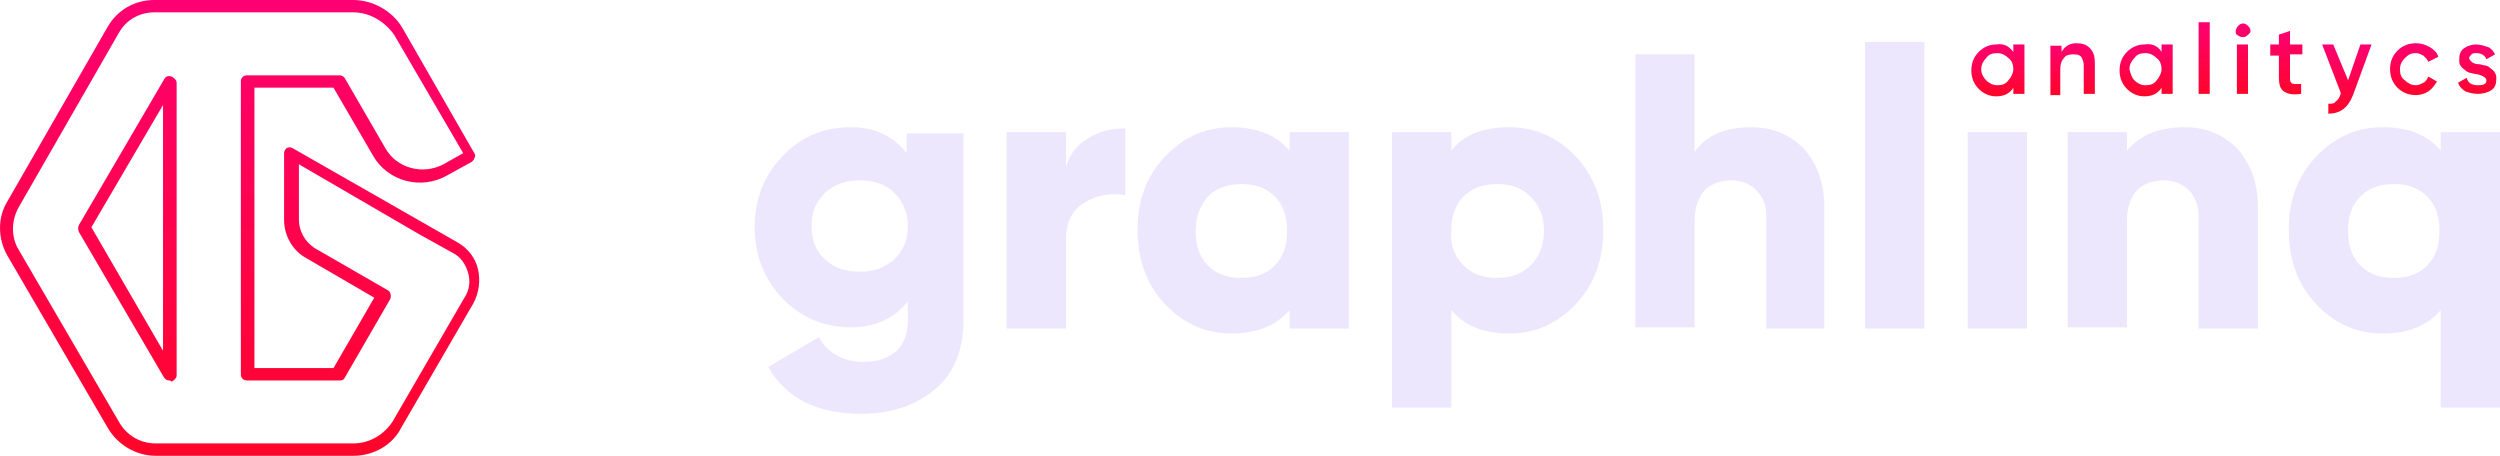
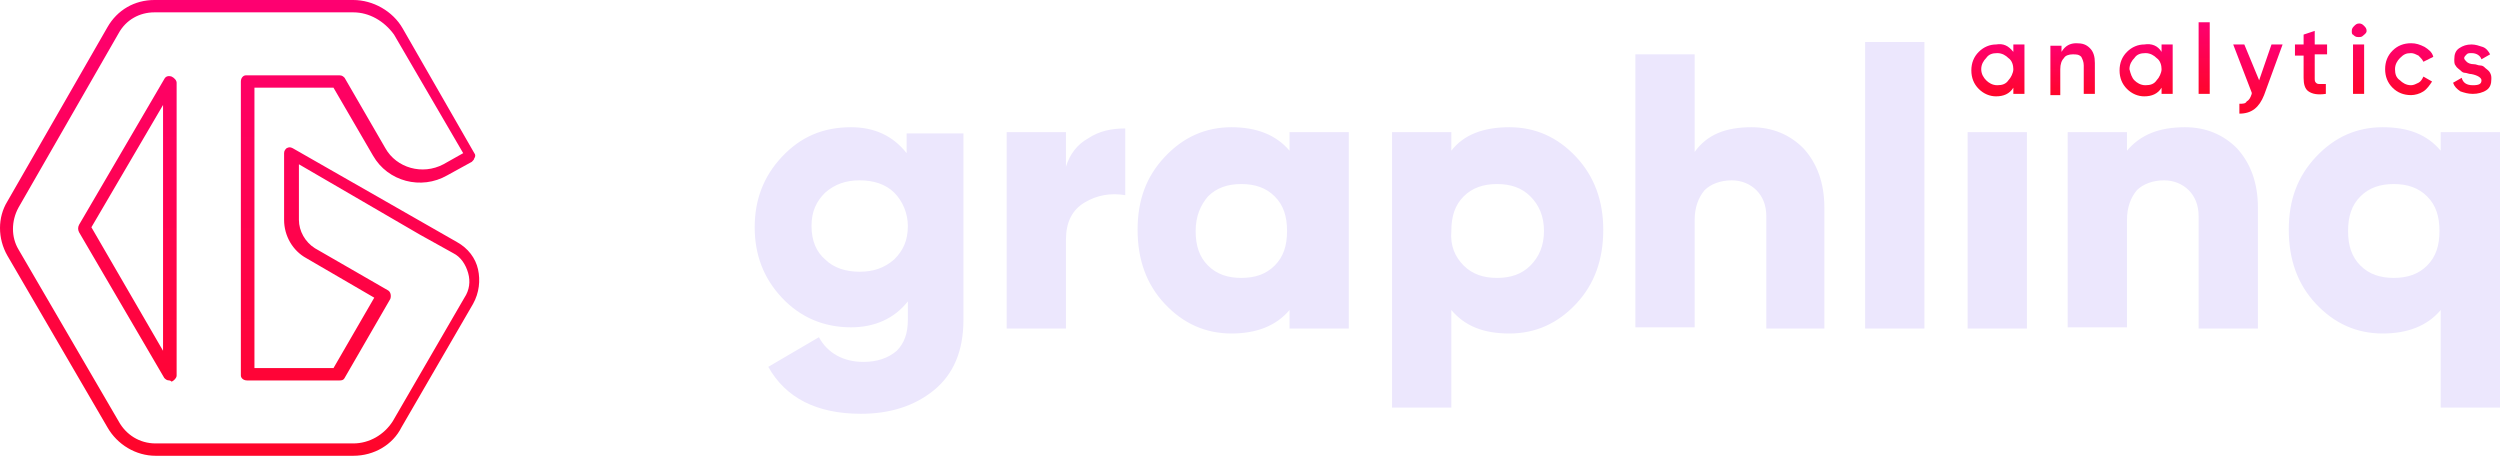
- <svg xmlns="http://www.w3.org/2000/svg" viewBox="0 0 202.4 36.9">
-   <linearGradient id="A" gradientUnits="userSpaceOnUse" x1="19.398" y1="0" x2="19.398" y2="36.9">
-     <stop offset="0" stop-color="#fe0071" />
-     <stop offset="1" stop-color="#ff052a" />
+ <svg xmlns="http://www.w3.org/2000/svg" version="1.1" id="Layer_1" x="0px" y="0px" viewBox="0 0 202.4 36.9" style="enable-background:new 0 0 202.4 36.9;" xml:space="preserve">
+   <style type="text/css">
+ 	.st0{fill:url(#SVGID_1_);}
+ 	.st1{fill:#ECE7FD;}
+ 	.st2{fill:url(#SVGID_2_);}
+ 	.st3{fill:url(#SVGID_3_);}
+ 	.st4{fill:url(#SVGID_4_);}
+ 	.st5{fill:url(#SVGID_5_);}
+ 	.st6{fill:url(#SVGID_6_);}
+ 	.st7{fill:url(#SVGID_7_);}
+ 	.st8{fill:url(#SVGID_8_);}
+ 	.st9{fill:url(#SVGID_9_);}
+ 	.st10{fill:url(#SVGID_10_);}
+ </style>
+   <linearGradient id="SVGID_1_" gradientUnits="userSpaceOnUse" x1="19.398" y1="38" x2="19.398" y2="1.1" gradientTransform="matrix(1 0 0 -1 0 38)">
+     <stop offset="0" style="stop-color:#FE0071" />
+     <stop offset="1" style="stop-color:#FF052A" />
  </linearGradient>
-   <path d="M28.6 36.9h0-16c-1.6 0-3.1-.9-3.9-2.3L.6 20.7c-.8-1.4-.8-3.1 0-4.4L8.7 2.2C9.5.8 10.9 0 12.5 0h16.1c1.6 0 3.2.9 4 2.3l5.8 10.1c.1.1.1.3 0 .4 0 .1-.1.2-.2.3l-2 1.1c-2.1 1.2-4.8.5-6-1.6L27 7.1h-6.4v22.7H27l3.3-5.7-5.5-3.2c-1.1-.6-1.8-1.8-1.8-3.1v-5.4c0-.2.1-.3.2-.4a.45.45 0 0 1 .5 0L37 19.6c.9.5 1.5 1.3 1.7 2.2s.1 1.9-.4 2.8l-5.8 10c-.7 1.4-2.2 2.3-3.9 2.3zm-16-1h16c1.3 0 2.5-.7 3.2-1.8l5.8-10c.4-.6.5-1.3.3-2s-.6-1.3-1.2-1.6L34 19l-9.8-5.7v4.5c0 .9.5 1.8 1.3 2.3l5.9 3.4c.2.1.3.4.2.7l-3.7 6.4c-.1.2-.3.2-.4.2H20a.47.47 0 0 1-.5-.5V6.6a.47.47 0 0 1 .5-.5h7.5c.2 0 .3.1.4.2l3.3 5.7c.9 1.6 3 2.2 4.7 1.3l1.6-.9-5.6-9.6c-.8-1.1-2-1.8-3.3-1.8h0-16.1c-1.2 0-2.3.6-2.9 1.7L1.5 16.8c-.6 1.1-.6 2.4 0 3.4l8.1 13.9c.6 1.1 1.7 1.8 3 1.8h0zm1.1-5.1c-.2 0-.3-.1-.4-.2L6.4 18.8c-.1-.2-.1-.4 0-.6l6.9-11.8c.1-.2.3-.3.6-.2.2.1.4.3.4.5v23.7c0 .2-.2.4-.4.5-.1-.1-.2-.1-.2-.1zM7.4 18.4l5.8 10V8.5l-5.8 9.9z" fill="url(#A)" />
-   <path d="M73.4 12.4v-1.6H78v15.1c0 2.5-.8 4.4-2.4 5.7s-3.6 1.9-5.9 1.9c-3.6 0-6.1-1.3-7.5-3.8l4.1-2.4c.7 1.3 2 2 3.6 2 1.1 0 2-.3 2.7-.9.6-.6.9-1.4.9-2.5v-1.5c-1.1 1.4-2.7 2.1-4.6 2.1-2.2 0-4.1-.8-5.6-2.4s-2.2-3.5-2.2-5.7.7-4.1 2.2-5.7 3.3-2.4 5.6-2.4c1.9 0 3.4.7 4.5 2.1zM66.8 21c.7.7 1.7 1 2.8 1s2-.3 2.8-1c.7-.7 1.1-1.5 1.1-2.7a3.69 3.69 0 0 0-1.1-2.7c-.7-.7-1.7-1-2.8-1s-2 .3-2.8 1c-.7.7-1.1 1.5-1.1 2.7s.4 2.1 1.1 2.7zm19.5-10.3v2.8c.3-1 .9-1.8 1.8-2.3.9-.6 1.9-.8 3-.8v5.4c-1.2-.2-2.3 0-3.3.6s-1.5 1.6-1.5 3v7.2h-4.8V10.7h4.8zm18.1 1.5v-1.5h4.8v15.9h-4.8v-1.5c-1.1 1.3-2.7 1.9-4.7 1.9-2.1 0-3.9-.8-5.4-2.4s-2.2-3.6-2.2-6 .7-4.3 2.2-5.9 3.3-2.4 5.4-2.4c2 0 3.6.6 4.7 1.9zm-7.6 6.5c0 1.2.3 2.1 1 2.8s1.6 1 2.7 1 2-.3 2.7-1 1-1.6 1-2.8-.3-2.1-1-2.8-1.6-1-2.7-1-2 .3-2.7 1c-.6.7-1 1.6-1 2.8zm25.4-8.4c2.1 0 3.9.8 5.4 2.4s2.2 3.6 2.2 5.9c0 2.4-.7 4.4-2.2 6s-3.3 2.4-5.4 2.4-3.6-.6-4.7-1.9V33h-4.8V10.7h4.8v1.5c1-1.3 2.6-1.9 4.7-1.9zm-3.7 11.2c.7.7 1.6 1 2.7 1s2-.3 2.7-1 1.1-1.6 1.1-2.8-.4-2.1-1.1-2.8-1.6-1-2.7-1-2 .3-2.7 1-1 1.6-1 2.8c-.1 1.2.3 2.1 1 2.8zm23.3-11.2c1.7 0 3.1.6 4.2 1.7 1.1 1.2 1.7 2.8 1.7 4.8v9.8H143v-9.1c0-.9-.3-1.6-.8-2.1s-1.2-.8-2-.8c-.9 0-1.7.3-2.2.8-.5.6-.8 1.4-.8 2.4v8.7h-4.8V4.4h4.8v7.9c1-1.4 2.5-2 4.6-2zm14 16.3H151V3.4h4.8v23.2zm8.3 0h-4.8V10.7h4.8v15.9zm12.8-16.3c1.7 0 3.1.6 4.2 1.7 1.1 1.2 1.7 2.8 1.7 4.8v9.8H178v-9.1c0-.9-.3-1.6-.8-2.1s-1.2-.8-2-.8c-.9 0-1.7.3-2.2.8-.5.6-.8 1.4-.8 2.4v8.7h-4.8V10.7h4.8v1.5c1.1-1.3 2.6-1.9 4.7-1.9zm20.7 1.9v-1.5h4.8V33h-4.8v-7.9c-1.1 1.3-2.7 1.9-4.7 1.9-2.1 0-3.9-.8-5.4-2.4s-2.2-3.6-2.2-6 .7-4.3 2.2-5.9 3.3-2.4 5.4-2.4 3.6.6 4.7 1.9zm-7.5 6.5c0 1.2.3 2.1 1 2.8s1.6 1 2.7 1 2-.3 2.7-1 1-1.6 1-2.8-.3-2.1-1-2.8-1.6-1-2.7-1-2 .3-2.7 1-1 1.6-1 2.8z" fill="#ece7fd" />
-   <linearGradient id="B" gradientUnits="userSpaceOnUse" x1="161.708" y1="3.524" x2="161.708" y2="7.732">
-     <stop offset="0" stop-color="#fe0071" />
-     <stop offset="1" stop-color="#ff052a" />
+   <path class="st0" d="M28.6,36.9L28.6,36.9h-16c-1.6,0-3.1-0.9-3.9-2.3L0.6,20.7c-0.8-1.4-0.8-3.1,0-4.4L8.7,2.2  C9.5,0.8,10.9,0,12.5,0h16.1c1.6,0,3.2,0.9,4,2.3l5.8,10.1c0.1,0.1,0.1,0.3,0,0.4c0,0.1-0.1,0.2-0.2,0.3l-2,1.1  c-2.1,1.2-4.8,0.5-6-1.6L27,7.1h-6.4v22.7H27l3.3-5.7l-5.5-3.2c-1.1-0.6-1.8-1.8-1.8-3.1v-5.4c0-0.2,0.1-0.3,0.2-0.4  c0.2-0.1,0.3-0.1,0.5,0L37,19.6c0.9,0.5,1.5,1.3,1.7,2.2s0.1,1.9-0.4,2.8l-5.8,10C31.8,36,30.3,36.9,28.6,36.9z M12.6,35.9h16  c1.3,0,2.5-0.7,3.2-1.8l5.8-10c0.4-0.6,0.5-1.3,0.3-2s-0.6-1.3-1.2-1.6L34,19l-9.8-5.7v4.5c0,0.9,0.5,1.8,1.3,2.3l5.9,3.4  c0.2,0.1,0.3,0.4,0.2,0.7l-3.7,6.4c-0.1,0.2-0.3,0.2-0.4,0.2H20c-0.3,0-0.5-0.2-0.5-0.4c0,0,0,0,0-0.1V6.6c0-0.3,0.2-0.5,0.4-0.5  c0,0,0,0,0.1,0h7.5c0.2,0,0.3,0.1,0.4,0.2l3.3,5.7c0.9,1.6,3,2.2,4.7,1.3l1.6-0.9l-5.6-9.6c-0.8-1.1-2-1.8-3.3-1.8l0,0H12.5  c-1.2,0-2.3,0.6-2.9,1.7L1.5,16.8c-0.6,1.1-0.6,2.4,0,3.4l8.1,13.9C10.2,35.2,11.3,35.9,12.6,35.9C12.6,35.9,12.6,35.9,12.6,35.9z   M13.7,30.8c-0.2,0-0.3-0.1-0.4-0.2L6.4,18.8c-0.1-0.2-0.1-0.4,0-0.6l6.9-11.8c0.1-0.2,0.3-0.3,0.6-0.2c0.2,0.1,0.4,0.3,0.4,0.5  v23.7c0,0.2-0.2,0.4-0.4,0.5C13.8,30.8,13.7,30.8,13.7,30.8z M7.4,18.4l5.8,10V8.5C13.2,8.5,7.4,18.4,7.4,18.4z" />
+   <path class="st1" d="M73.4,12.4v-1.6H78v15.1c0,2.5-0.8,4.4-2.4,5.7s-3.6,1.9-5.9,1.9c-3.6,0-6.1-1.3-7.5-3.8l4.1-2.4  c0.7,1.3,2,2,3.6,2c1.1,0,2-0.3,2.7-0.9c0.6-0.6,0.9-1.4,0.9-2.5v-1.5c-1.1,1.4-2.7,2.1-4.6,2.1c-2.2,0-4.1-0.8-5.6-2.4  s-2.2-3.5-2.2-5.7s0.7-4.1,2.2-5.7s3.3-2.4,5.6-2.4C70.8,10.3,72.3,11,73.4,12.4z M66.8,21c0.7,0.7,1.7,1,2.8,1s2-0.3,2.8-1  c0.7-0.7,1.1-1.5,1.1-2.7c0-1-0.4-2-1.1-2.7c-0.7-0.7-1.7-1-2.8-1s-2,0.3-2.8,1c-0.7,0.7-1.1,1.5-1.1,2.7S66.1,20.4,66.8,21z   M86.3,10.7v2.8c0.3-1,0.9-1.8,1.8-2.3c0.9-0.6,1.9-0.8,3-0.8v5.4c-1.2-0.2-2.3,0-3.3,0.6s-1.5,1.6-1.5,3v7.2h-4.8V10.7H86.3z   M104.4,12.2v-1.5h4.8v15.9h-4.8v-1.5c-1.1,1.3-2.7,1.9-4.7,1.9c-2.1,0-3.9-0.8-5.4-2.4s-2.2-3.6-2.2-6s0.7-4.3,2.2-5.9  s3.3-2.4,5.4-2.4C101.7,10.3,103.3,10.9,104.4,12.2z M96.8,18.7c0,1.2,0.3,2.1,1,2.8s1.6,1,2.7,1s2-0.3,2.7-1s1-1.6,1-2.8  s-0.3-2.1-1-2.8s-1.6-1-2.7-1s-2,0.3-2.7,1C97.2,16.6,96.8,17.5,96.8,18.7z M122.2,10.3c2.1,0,3.9,0.8,5.4,2.4s2.2,3.6,2.2,5.9  c0,2.4-0.7,4.4-2.2,6s-3.3,2.4-5.4,2.4s-3.6-0.6-4.7-1.9V33h-4.8V10.7h4.8v1.5C118.5,10.9,120.1,10.3,122.2,10.3z M118.5,21.5  c0.7,0.7,1.6,1,2.7,1s2-0.3,2.7-1s1.1-1.6,1.1-2.8s-0.4-2.1-1.1-2.8s-1.6-1-2.7-1s-2,0.3-2.7,1s-1,1.6-1,2.8  C117.4,19.9,117.8,20.8,118.5,21.5z M141.8,10.3c1.7,0,3.1,0.6,4.2,1.7c1.1,1.2,1.7,2.8,1.7,4.8v9.8H143v-9.1c0-0.9-0.3-1.6-0.8-2.1  s-1.2-0.8-2-0.8c-0.9,0-1.7,0.3-2.2,0.8c-0.5,0.6-0.8,1.4-0.8,2.4v8.7h-4.8V4.4h4.8v7.9C138.2,10.9,139.7,10.3,141.8,10.3z   M155.8,26.6H151V3.4h4.8C155.8,3.4,155.8,26.6,155.8,26.6z M164.1,26.6h-4.8V10.7h4.8V26.6z M176.9,10.3c1.7,0,3.1,0.6,4.2,1.7  c1.1,1.2,1.7,2.8,1.7,4.8v9.8H178v-9.1c0-0.9-0.3-1.6-0.8-2.1s-1.2-0.8-2-0.8c-0.9,0-1.7,0.3-2.2,0.8c-0.5,0.6-0.8,1.4-0.8,2.4v8.7  h-4.8V10.7h4.8v1.5C173.3,10.9,174.8,10.3,176.9,10.3L176.9,10.3z M197.6,12.2v-1.5h4.8V33h-4.8v-7.9c-1.1,1.3-2.7,1.9-4.7,1.9  c-2.1,0-3.9-0.8-5.4-2.4s-2.2-3.6-2.2-6s0.7-4.3,2.2-5.9s3.3-2.4,5.4-2.4S196.5,10.9,197.6,12.2z M190.1,18.7c0,1.2,0.3,2.1,1,2.8  s1.6,1,2.7,1s2-0.3,2.7-1s1-1.6,1-2.8s-0.3-2.1-1-2.8s-1.6-1-2.7-1s-2,0.3-2.7,1S190.1,17.5,190.1,18.7z" />
+   <linearGradient id="SVGID_2_" gradientUnits="userSpaceOnUse" x1="161.75" y1="34.476" x2="161.75" y2="30.268" gradientTransform="matrix(1 0 0 -1 0 38)">
+     <stop offset="0" style="stop-color:#FE0071" />
+     <stop offset="1" style="stop-color:#FF052A" />
  </linearGradient>
-   <path d="M163 4.2v-.6h.9v4h-.9v-.5c-.3.5-.8.7-1.4.7-.5 0-1-.2-1.4-.6s-.6-.9-.6-1.5.2-1.1.6-1.5.9-.6 1.4-.6c.6-.1 1 .1 1.4.6zm-2.2 2.3c.2.2.5.4.9.4s.7-.1.9-.4c.2-.2.4-.6.4-.9s-.1-.7-.4-.9c-.2-.2-.5-.4-.9-.4s-.7.1-.9.4c-.2.2-.4.5-.4.9s.2.7.4.9z" fill="url(#B)" />
-   <linearGradient id="C" gradientUnits="userSpaceOnUse" x1="167.864" y1="3.524" x2="167.864" y2="7.628">
-     <stop offset="0" stop-color="#fe0071" />
-     <stop offset="1" stop-color="#ff052a" />
+   <path class="st2" d="M163,4.2V3.6h0.9v4H163V7.1c-0.3,0.5-0.8,0.7-1.4,0.7c-0.5,0-1-0.2-1.4-0.6s-0.6-0.9-0.6-1.5s0.2-1.1,0.6-1.5  s0.9-0.6,1.4-0.6C162.2,3.5,162.6,3.7,163,4.2z M160.8,6.5c0.2,0.2,0.5,0.4,0.9,0.4s0.7-0.1,0.9-0.4c0.2-0.2,0.4-0.6,0.4-0.9  s-0.1-0.7-0.4-0.9c-0.2-0.2-0.5-0.4-0.9-0.4s-0.7,0.1-0.9,0.4c-0.2,0.2-0.4,0.5-0.4,0.9S160.6,6.3,160.8,6.5z" />
+   <linearGradient id="SVGID_3_" gradientUnits="userSpaceOnUse" x1="167.8" y1="34.476" x2="167.8" y2="30.372" gradientTransform="matrix(1 0 0 -1 0 38)">
+     <stop offset="0" style="stop-color:#FE0071" />
+     <stop offset="1" style="stop-color:#FF052A" />
  </linearGradient>
-   <path d="M168.1 3.5c.5 0 .8.1 1.1.4s.4.7.4 1.2v2.5h-.9V5.3c0-.3-.1-.5-.2-.7-.2-.2-.4-.2-.7-.2s-.6.1-.7.3c-.2.2-.3.5-.3.9v2.1h-.8v-4h.9v.5c.3-.5.7-.7 1.2-.7z" fill="url(#C)" />
-   <linearGradient id="D" gradientUnits="userSpaceOnUse" x1="173.716" y1="3.524" x2="173.716" y2="7.732">
-     <stop offset="0" stop-color="#fe0071" />
-     <stop offset="1" stop-color="#ff052a" />
+   <path class="st3" d="M168.1,3.5c0.5,0,0.8,0.1,1.1,0.4s0.4,0.7,0.4,1.2v2.5h-0.9V5.3c0-0.3-0.1-0.5-0.2-0.7  c-0.2-0.2-0.4-0.2-0.7-0.2s-0.6,0.1-0.7,0.3c-0.2,0.2-0.3,0.5-0.3,0.9v2.1H166v-4h0.9v0.5C167.2,3.7,167.6,3.5,168.1,3.5z" />
+   <linearGradient id="SVGID_4_" gradientUnits="userSpaceOnUse" x1="173.75" y1="34.476" x2="173.75" y2="30.268" gradientTransform="matrix(1 0 0 -1 0 38)">
+     <stop offset="0" style="stop-color:#FE0071" />
+     <stop offset="1" style="stop-color:#FF052A" />
  </linearGradient>
-   <path d="M175 4.2v-.6h.9v4h-.9v-.5c-.3.5-.8.7-1.4.7-.5 0-1-.2-1.4-.6s-.6-.9-.6-1.5.2-1.1.6-1.5.9-.6 1.4-.6c.6-.1 1.1.1 1.4.6zm-2.2 2.3c.2.2.5.4.9.4s.7-.1.9-.4c.2-.2.4-.6.4-.9s-.1-.7-.4-.9c-.2-.2-.5-.4-.9-.4s-.7.1-.9.4c-.2.2-.4.5-.4.9.1.4.2.7.4.9z" fill="url(#D)" />
-   <linearGradient id="E" gradientUnits="userSpaceOnUse" x1="178.484" y1="1.789" x2="178.484" y2="7.628">
-     <stop offset="0" stop-color="#fe0071" />
-     <stop offset="1" stop-color="#ff052a" />
+   <path class="st4" d="M175,4.2V3.6h0.9v4H175V7.1c-0.3,0.5-0.8,0.7-1.4,0.7c-0.5,0-1-0.2-1.4-0.6s-0.6-0.9-0.6-1.5s0.2-1.1,0.6-1.5  s0.9-0.6,1.4-0.6C174.2,3.5,174.7,3.7,175,4.2z M172.8,6.5c0.2,0.2,0.5,0.4,0.9,0.4s0.7-0.1,0.9-0.4c0.2-0.2,0.4-0.6,0.4-0.9  s-0.1-0.7-0.4-0.9c-0.2-0.2-0.5-0.4-0.9-0.4s-0.7,0.1-0.9,0.4c-0.2,0.2-0.4,0.5-0.4,0.9C172.5,6,172.6,6.3,172.8,6.5z" />
+   <linearGradient id="SVGID_5_" gradientUnits="userSpaceOnUse" x1="178.45" y1="36.211" x2="178.45" y2="30.372" gradientTransform="matrix(1 0 0 -1 0 38)">
+     <stop offset="0" style="stop-color:#FE0071" />
+     <stop offset="1" style="stop-color:#FF052A" />
  </linearGradient>
-   <path d="M178.9 7.6h-.9V1.8h.9v5.8z" fill="url(#E)" />
-   <linearGradient id="F" gradientUnits="userSpaceOnUse" x1="181.547" y1="1.924" x2="181.547" y2="7.628">
-     <stop offset="0" stop-color="#fe0071" />
-     <stop offset="1" stop-color="#ff052a" />
+   <path class="st5" d="M178.9,7.6H178V1.8h0.9C178.9,1.8,178.9,7.6,178.9,7.6z" />
+   <linearGradient id="SVGID_6_" gradientUnits="userSpaceOnUse" x1="190.963" y1="36.076" x2="190.963" y2="30.376" gradientTransform="matrix(1 0 0 -1 0 38)">
+     <stop offset="0" style="stop-color:#FE0071" />
+     <stop offset="1" style="stop-color:#FF052A" />
  </linearGradient>
-   <path d="M181.9 2.9c-.1.1-.2.1-.4.1a.76.76 0 0 1-.4-.2c-.1 0-.1-.2-.1-.3a.76.76 0 0 1 .2-.4c.1-.1.2-.2.4-.2s.3.1.4.2.2.2.2.4-.2.3-.3.4zm.1 4.7h-.9v-4h.9v4z" fill="url(#F)" />
-   <linearGradient id="G" gradientUnits="userSpaceOnUse" x1="185.116" y1="2.508" x2="185.116" y2="7.663">
-     <stop offset="0" stop-color="#fe0071" />
-     <stop offset="1" stop-color="#ff052a" />
+   <path class="st6" d="M191.3,2.9C191.2,3,191.1,3,190.9,3c-0.2,0-0.3-0.1-0.4-0.2c-0.1,0-0.1-0.2-0.1-0.3c0-0.2,0.1-0.3,0.2-0.4  c0.1-0.1,0.2-0.2,0.4-0.2s0.3,0.1,0.4,0.2c0.1,0.1,0.2,0.2,0.2,0.4S191.4,2.8,191.3,2.9L191.3,2.9z M191.4,7.6h-0.9v-4h0.9V7.6z" />
+   <linearGradient id="SVGID_7_" gradientUnits="userSpaceOnUse" x1="187.137" y1="35.492" x2="187.137" y2="30.337" gradientTransform="matrix(1 0 0 -1 0 38)">
+     <stop offset="0" style="stop-color:#FE0071" />
+     <stop offset="1" style="stop-color:#FF052A" />
  </linearGradient>
-   <path d="M186.4 3.6v.8h-1v1.9c0 .2 0 .3.1.4s.2.1.3.1h.5v.8c-.7.1-1.1 0-1.4-.2s-.4-.6-.4-1.1V4.5h-.7v-.9h.7v-.8l.9-.3v1.1h1z" fill="url(#G)" />
-   <linearGradient id="H" gradientUnits="userSpaceOnUse" x1="190.052" y1="3.628" x2="190.052" y2="9.232">
-     <stop offset="0" stop-color="#fe0071" />
-     <stop offset="1" stop-color="#ff052a" />
+   <path class="st7" d="M188.4,3.6v0.8h-1v1.9c0,0.2,0,0.3,0.1,0.4s0.2,0.1,0.3,0.1h0.5v0.8c-0.7,0.1-1.1,0-1.4-0.2s-0.4-0.6-0.4-1.1  V4.5h-0.7V3.6h0.7V2.8l0.9-0.3v1.1H188.4L188.4,3.6z" />
+   <linearGradient id="SVGID_8_" gradientUnits="userSpaceOnUse" x1="182.8" y1="34.372" x2="182.8" y2="28.772" gradientTransform="matrix(1 0 0 -1 0 38)">
+     <stop offset="0" style="stop-color:#FE0071" />
+     <stop offset="1" style="stop-color:#FF052A" />
  </linearGradient>
-   <path d="M190.1 6.5l1-2.9h.9l-1.5 4.1c-.4 1-1 1.5-2 1.5v-.8c.3 0 .5 0 .6-.2.2-.1.3-.3.4-.6v-.1L188 3.6h.9l1.2 2.9z" fill="url(#H)" />
-   <linearGradient id="I" gradientUnits="userSpaceOnUse" x1="195.407" y1="3.524" x2="195.407" y2="7.732">
-     <stop offset="0" stop-color="#fe0071" />
-     <stop offset="1" stop-color="#ff052a" />
+   <path class="st8" d="M182.9,6.5l1-2.9h0.9l-1.5,4.1c-0.4,1-1,1.5-2,1.5V8.4c0.3,0,0.5,0,0.6-0.2c0.2-0.1,0.3-0.3,0.4-0.6V7.5  l-1.5-3.9h0.9L182.9,6.5L182.9,6.5z" />
+   <linearGradient id="SVGID_9_" gradientUnits="userSpaceOnUse" x1="195.012" y1="34.476" x2="195.012" y2="30.268" gradientTransform="matrix(1 0 0 -1 0 38)">
+     <stop offset="0" style="stop-color:#FE0071" />
+     <stop offset="1" style="stop-color:#FF052A" />
  </linearGradient>
-   <path d="M195.6 7.7c-.6 0-1.1-.2-1.5-.6s-.6-.9-.6-1.5.2-1.1.6-1.5.9-.6 1.5-.6c.4 0 .7.1 1.1.3.3.2.6.4.7.8l-.8.4c-.1-.2-.2-.3-.4-.5-.2-.1-.4-.2-.6-.2-.4 0-.6.1-.9.4-.2.2-.4.5-.4.9s.1.7.4.9c.2.2.5.4.9.4.2 0 .4-.1.6-.2s.3-.3.4-.5l.7.4c-.2.3-.4.6-.7.8a1.93 1.93 0 0 1-1 .3z" fill="url(#I)" />
-   <linearGradient id="J" gradientUnits="userSpaceOnUse" x1="200.495" y1="3.524" x2="200.495" y2="7.732">
-     <stop offset="0" stop-color="#fe0071" />
-     <stop offset="1" stop-color="#ff052a" />
+   <path class="st9" d="M195.2,7.7c-0.6,0-1.1-0.2-1.5-0.6s-0.6-0.9-0.6-1.5s0.2-1.1,0.6-1.5s0.9-0.6,1.5-0.6c0.4,0,0.7,0.1,1.1,0.3  c0.3,0.2,0.6,0.4,0.7,0.8L196.2,5c-0.1-0.2-0.2-0.3-0.4-0.5c-0.2-0.1-0.4-0.2-0.6-0.2c-0.4,0-0.6,0.1-0.9,0.4  c-0.2,0.2-0.4,0.5-0.4,0.9s0.1,0.7,0.4,0.9c0.2,0.2,0.5,0.4,0.9,0.4c0.2,0,0.4-0.1,0.6-0.2s0.3-0.3,0.4-0.5l0.7,0.4  c-0.2,0.3-0.4,0.6-0.7,0.8C195.9,7.6,195.5,7.7,195.2,7.7z" />
+   <linearGradient id="SVGID_10_" gradientUnits="userSpaceOnUse" x1="200.114" y1="34.476" x2="200.114" y2="30.268" gradientTransform="matrix(1 0 0 -1 0 38)">
+     <stop offset="0" style="stop-color:#FE0071" />
+     <stop offset="1" style="stop-color:#FF052A" />
  </linearGradient>
-   <path d="M199.9 4.7c0 .1.1.2.2.3s.3.2.6.2c.2 0 .3.1.5.1a.76.76 0 0 1 .4.2c.1.1.3.2.4.4a.9.9 0 0 1 .1.5c0 .4-.1.7-.4.9s-.7.3-1.1.3-.7-.1-1-.2c-.3-.2-.5-.4-.6-.7l.7-.4c.1.4.4.6.9.6s.7-.1.7-.4c0-.2-.3-.4-.8-.5-.2 0-.4-.1-.5-.1a.76.76 0 0 1-.4-.2c-.1-.1-.3-.2-.4-.4-.1-.1-.1-.3-.1-.5 0-.4.1-.7.4-.9a1.69 1.69 0 0 1 1-.3c.3 0 .6.1.9.2s.5.4.6.6l-.7.4c-.1-.3-.4-.5-.8-.5-.2 0-.3 0-.4.1s-.2.2-.2.3z" fill="url(#J)" />
-   <defs />
+   <path class="st10" d="M199.5,4.7c0,0.1,0.1,0.2,0.2,0.3s0.3,0.2,0.6,0.2c0.2,0,0.3,0.1,0.5,0.1c0.2,0,0.3,0.1,0.4,0.2  c0.1,0.1,0.3,0.2,0.4,0.4c0.1,0.2,0.1,0.3,0.1,0.5c0,0.4-0.1,0.7-0.4,0.9s-0.7,0.3-1.1,0.3s-0.7-0.1-1-0.2c-0.3-0.2-0.5-0.4-0.6-0.7  l0.7-0.4c0.1,0.4,0.4,0.6,0.9,0.6s0.7-0.1,0.7-0.4c0-0.2-0.3-0.4-0.8-0.5c-0.2,0-0.4-0.1-0.5-0.1c-0.2,0-0.3-0.1-0.4-0.2  c-0.1-0.1-0.3-0.2-0.4-0.4c-0.1-0.1-0.1-0.3-0.1-0.5c0-0.4,0.1-0.7,0.4-0.9c0.3-0.2,0.6-0.3,1-0.3c0.3,0,0.6,0.1,0.9,0.2  s0.5,0.4,0.6,0.6l-0.7,0.4c-0.1-0.3-0.4-0.5-0.8-0.5c-0.2,0-0.3,0-0.4,0.1S199.5,4.6,199.5,4.7L199.5,4.7z" />
</svg>
